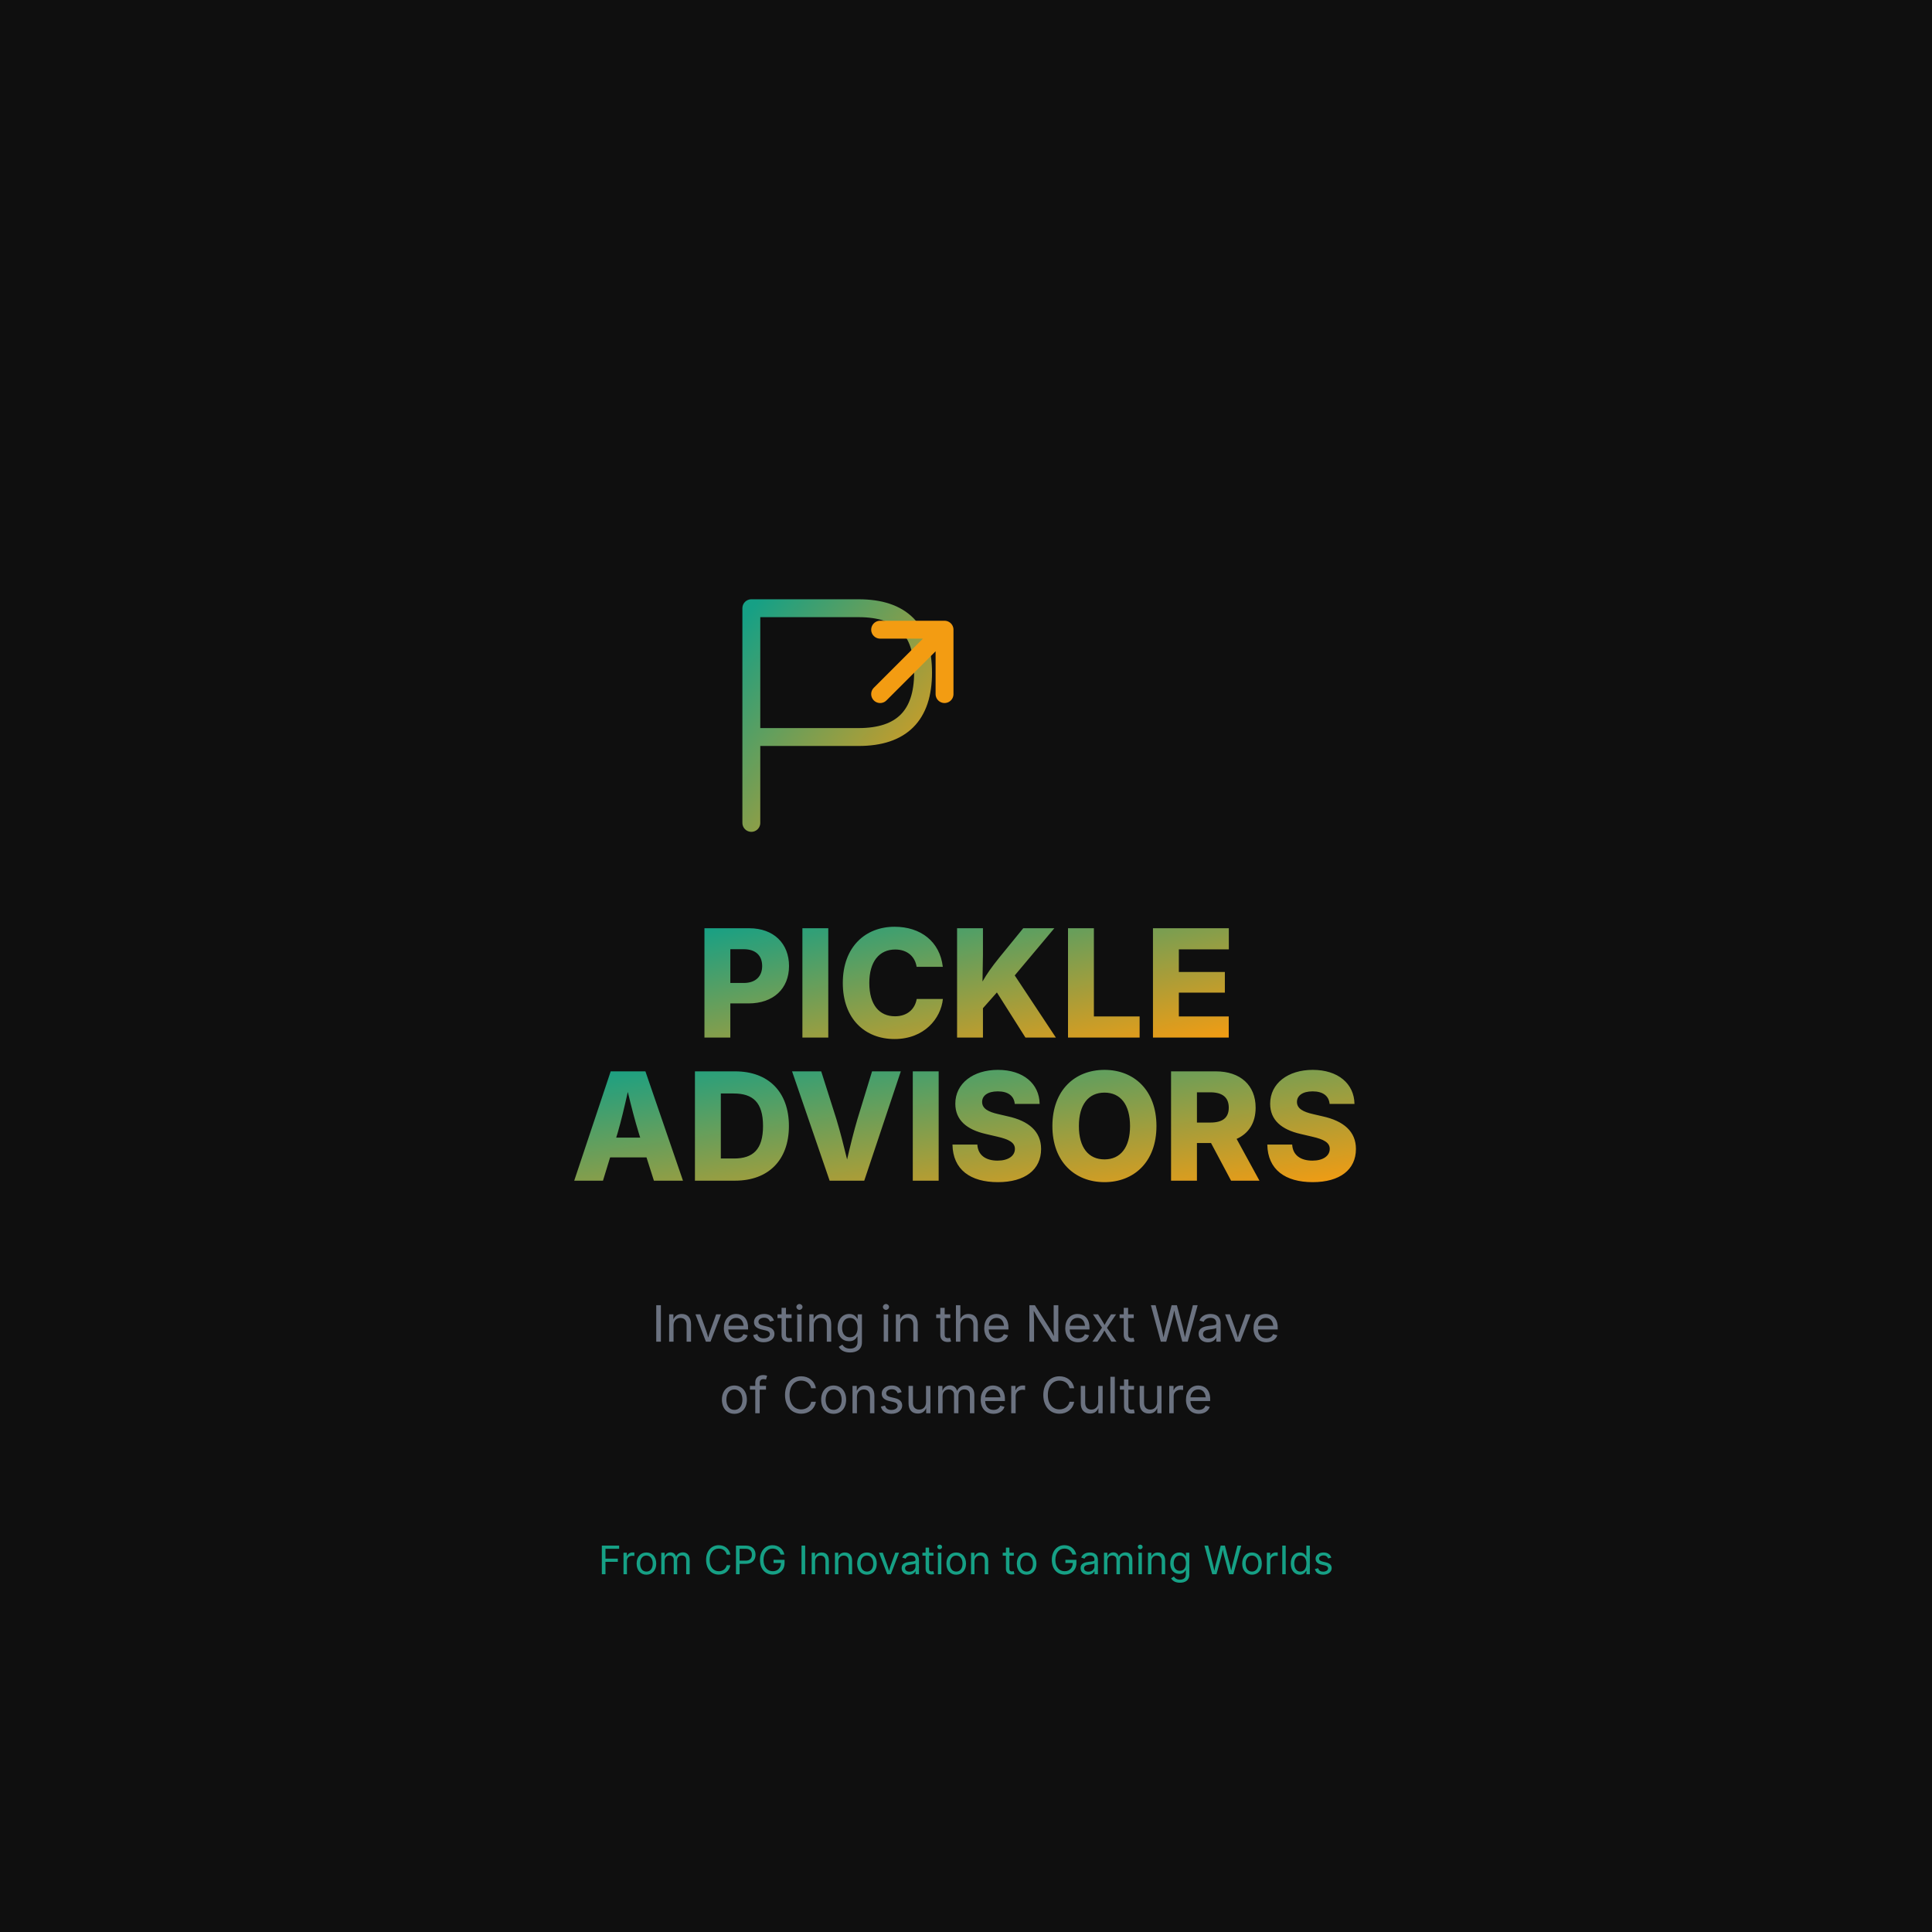
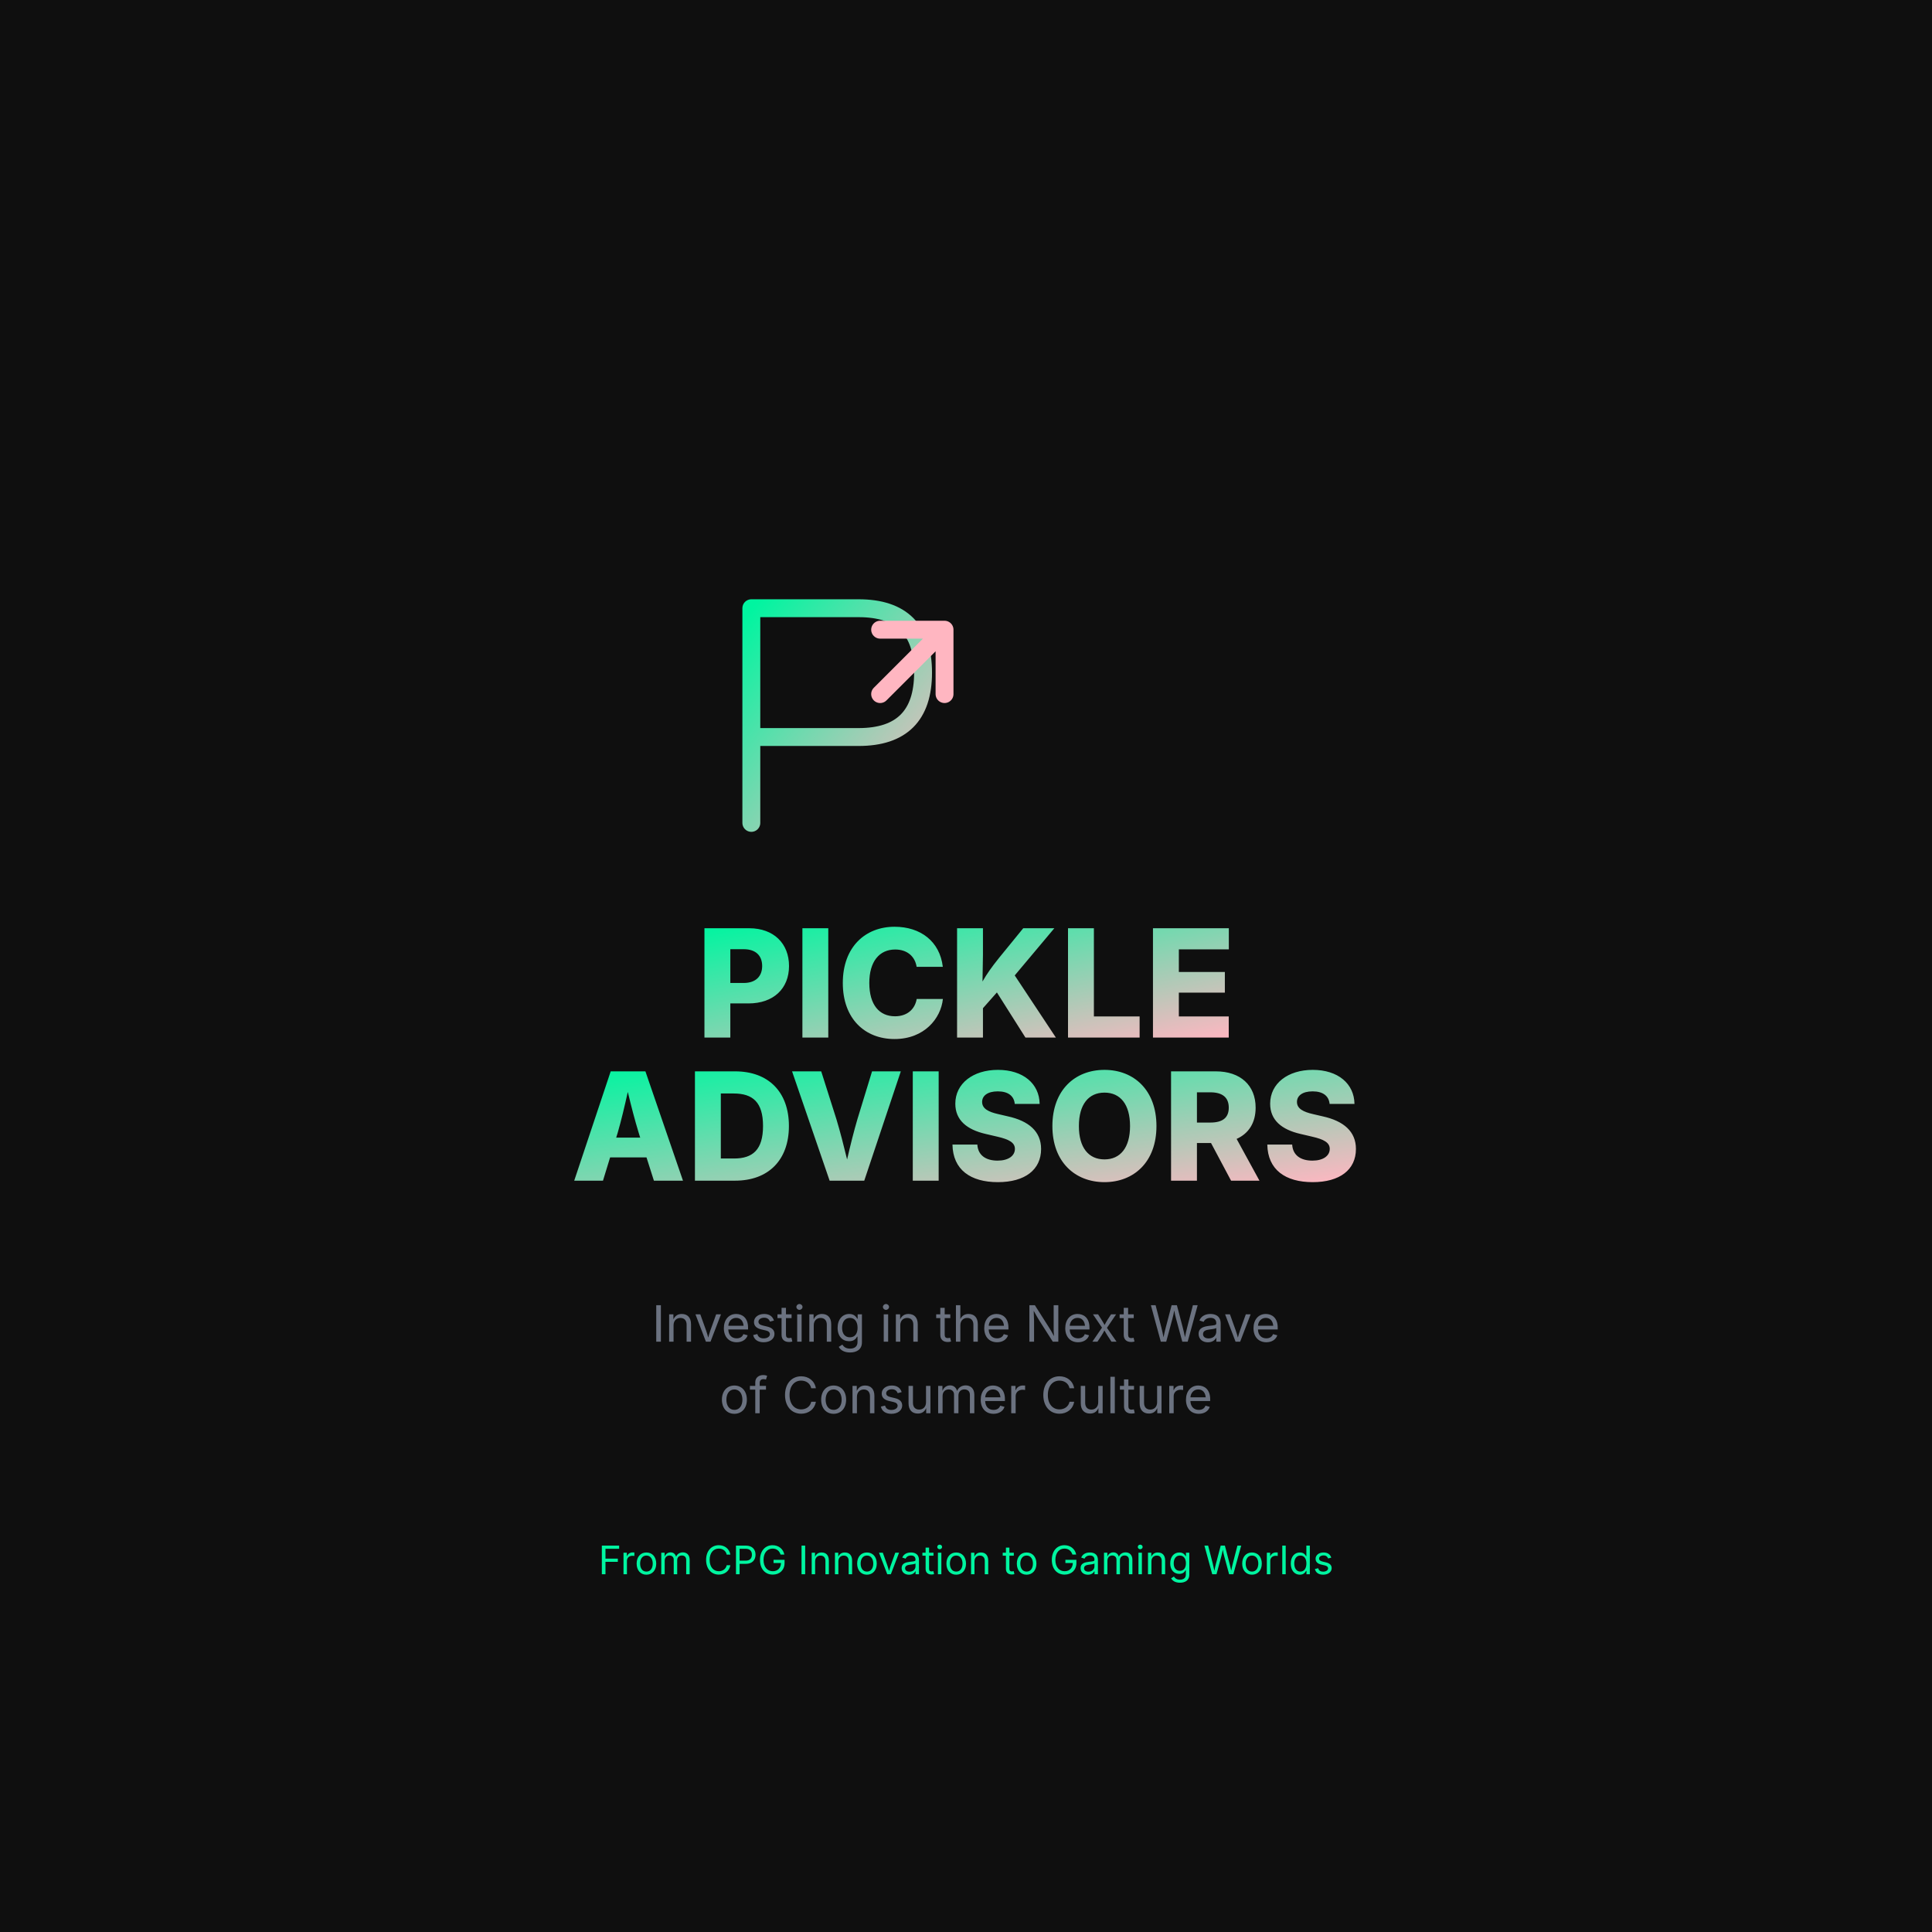
<svg xmlns="http://www.w3.org/2000/svg" width="1080" height="1080">
  <rect width="1080" height="1080" fill="#0F0F0F" />
  <defs>
    <linearGradient id="sqGradient" x1="0%" y1="0%" x2="100%" y2="100%">
-       <stop offset="0%" style="stop-color:#16A085;stop-opacity:1" />
-       <stop offset="100%" style="stop-color:#F39C12;stop-opacity:1" />
+       <stop offset="0%" style="stop-color:#00F5A0;stop-opacity:1" />
+       <stop offset="100%" style="stop-color:#FFB6C1;stop-opacity:1" />
    </linearGradient>
  </defs>
  <g transform="translate(540, 400)">
    <path d="M -120 -60 L -120 60 M -120 -60 L -60 -60 Q -24 -60 -24 -24 Q -24 12 -60 12 L -120 12" stroke="url(#sqGradient)" stroke-width="10" fill="none" stroke-linecap="round" />
-     <path d="M -48 -12 L -12 -48 M -12 -48 L -12 -12 M -12 -48 L -48 -48" stroke="#F39C12" stroke-width="10" fill="none" stroke-linecap="round" stroke-linejoin="round" />
+     <path d="M -48 -12 L -12 -48 M -12 -48 L -12 -12 M -12 -48 L -48 -48" stroke="#FFB6C1" stroke-width="10" fill="none" stroke-linecap="round" stroke-linejoin="round" />
  </g>
  <text x="540" y="580" font-family="-apple-system, BlinkMacSystemFont, sans-serif" font-size="84" font-weight="800" fill="url(#sqGradient)" text-anchor="middle">PICKLE</text>
  <text x="540" y="660" font-family="-apple-system, BlinkMacSystemFont, sans-serif" font-size="84" font-weight="800" fill="url(#sqGradient)" text-anchor="middle">ADVISORS</text>
  <text x="540" y="750" font-family="-apple-system, BlinkMacSystemFont, sans-serif" font-size="28" font-weight="400" fill="#6B7280" text-anchor="middle">Investing in the Next Wave</text>
  <text x="540" y="790" font-family="-apple-system, BlinkMacSystemFont, sans-serif" font-size="28" font-weight="400" fill="#6B7280" text-anchor="middle">of Consumer Culture</text>
-   <text x="540" y="880" font-family="-apple-system, BlinkMacSystemFont, sans-serif" font-size="22" font-weight="400" fill="#16A085" text-anchor="middle">From CPG Innovation to Gaming Worlds</text>
+   <text x="540" y="880" font-family="-apple-system, BlinkMacSystemFont, sans-serif" font-size="22" font-weight="400" fill="#00F5A0" text-anchor="middle">From CPG Innovation to Gaming Worlds</text>
</svg>
